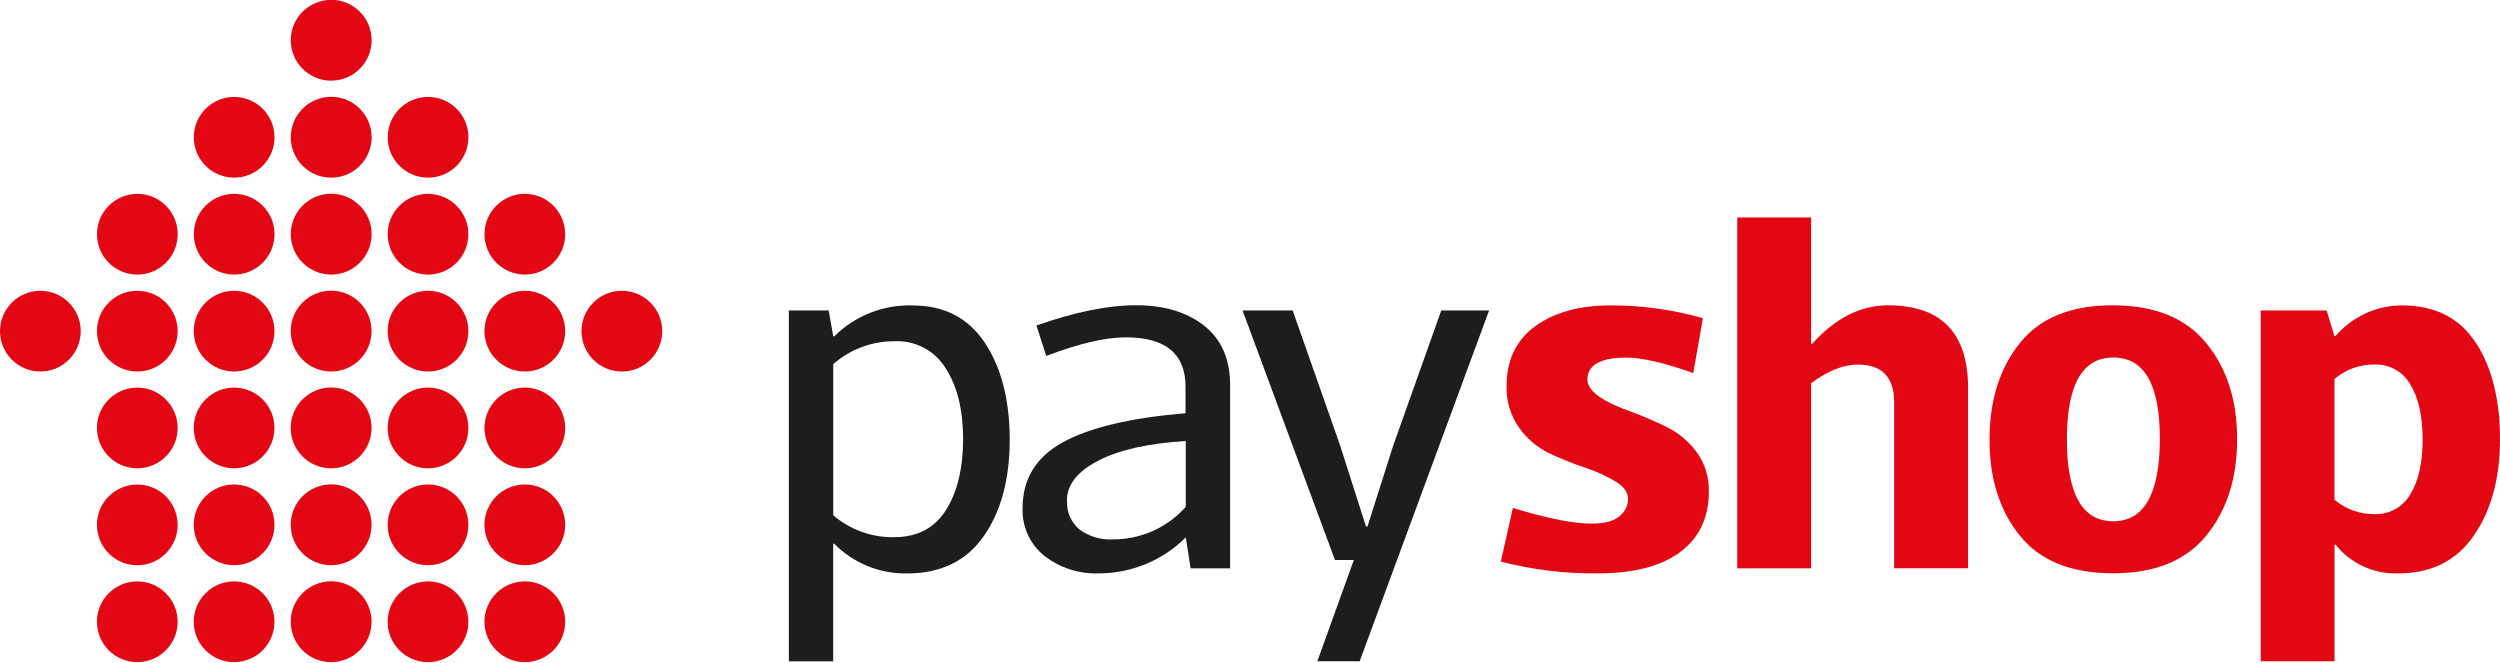
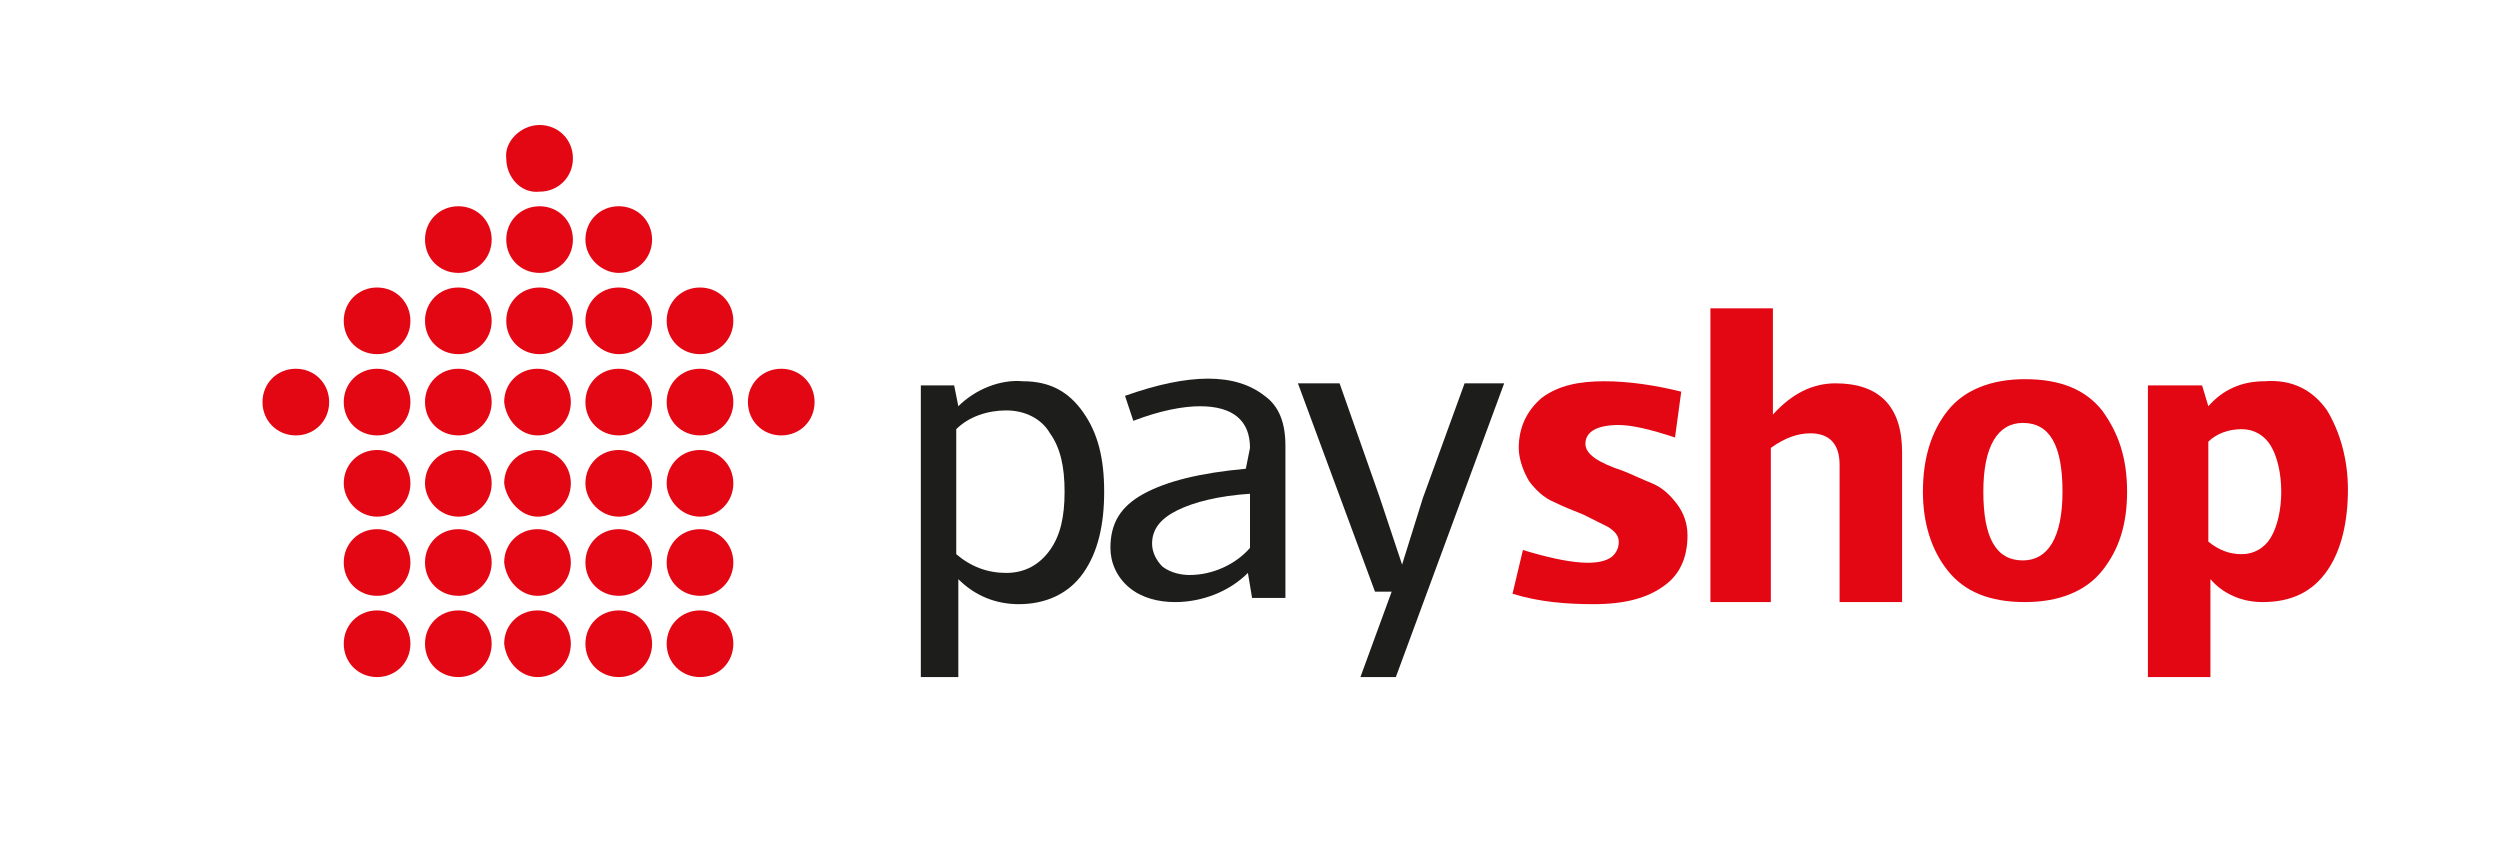
- <svg xmlns="http://www.w3.org/2000/svg" viewBox="0 0 455.24 120.57">
-   <defs>
-     <style>.cls-1{fill:#e30613;}.cls-2{fill:#1d1d1b;}</style>
-   </defs>
-   <g id="Layer_2" data-name="Layer 2">
-     <g id="Layer_1-2" data-name="Layer 1">
-       <path class="cls-1" d="M311.18,89.44q0,7.19-5.22,11.08t-15,3.89a67.93,67.93,0,0,1-17.67-2.14l2.2-9.78Q291.15,97.31,294.9,94a4.09,4.09,0,0,0,1.56-3.16q0-1.8-2.33-3.2a29,29,0,0,0-5.62-2.53A57.16,57.16,0,0,1,282,82.48a14.37,14.37,0,0,1-5.43-4.67,12.5,12.5,0,0,1-2.23-7.48q0-7.11,5.19-10.91t13.79-3.81a61,61,0,0,1,16.77,2.33l-1.75,10q-7.93-2.82-12.15-2.82-7.13,0-7.13,4,0,3.09,8.16,5.92,3.16,1.18,6.31,2.73a15,15,0,0,1,5.4,4.53,11.55,11.55,0,0,1,2.24,7.16" />
-       <path class="cls-1" d="M316.35,103.49V39.6h13.44v23H330q6.28-7,13.8-7,14.58,0,14.58,15.09v32.79H344.92V73.27q0-6.88-6.6-6.88-3.95,0-8.53,3.39v33.71Z" />
-       <path class="cls-1" d="M384.81,65.1q-8.44,0-8.44,14.91t8.44,14.91q8.44,0,8.49-14.91T384.81,65.1M407.37,80q0,10.61-5.59,17.5t-17,6.89q-11.47,0-17-6.88T362.29,80q0-10.69,5.55-17.57t16.92-6.83q11.37,0,17,6.89T407.37,80" />
-       <path class="cls-1" d="M438.91,90q2.25-3.62,2.24-10t-2.24-10a7.18,7.18,0,0,0-6.47-3.62A11.08,11.08,0,0,0,425.1,69V91a11.08,11.08,0,0,0,7.34,2.62A7.18,7.18,0,0,0,438.91,90M450.84,62.4q4.4,6.79,4.4,17.52t-4.77,17.61q-4.77,6.93-13.89,6.88a13.92,13.92,0,0,1-11.28-5.23h-.19v21.23H411.67V56.53h12l1.42,4.68h.19a16,16,0,0,1,12.1-5.6q9,0,13.44,6.79" />
-       <path class="cls-2" d="M175.38,80q0-8-3.16-12.91a10.32,10.32,0,0,0-9.35-4.95,16.74,16.74,0,0,0-11.14,4.17V93.82a16.49,16.49,0,0,0,11.05,4q6.33,0,9.45-4.9T175.38,80m8.49,0q0,10.85-4.74,17.64t-14,6.78A18.12,18.12,0,0,1,151.9,99h-.18v21.42h-8.07V56.53h7.25l.83,4.72h.18a19.35,19.35,0,0,1,14.26-5.63q8.62,0,13.14,6.76T183.87,80" />
-       <path class="cls-2" d="M194.31,91.2a6.38,6.38,0,0,0,2.16,5.14,9.29,9.29,0,0,0,6.1,1.88,17.66,17.66,0,0,0,13.35-5.92v-12q-10.32.65-16,3.62t-5.64,7.29m21.6-20.78q0-9-10.87-9-5.64,0-14.49,3.39l-1.79-5.55q21-7.38,30.5,0Q224,63,224,70.15v33.34h-7.2l-.87-5.64a22.42,22.42,0,0,1-15.78,6.56,15.26,15.26,0,0,1-10-3.21,10.64,10.64,0,0,1-3.94-8.71q0-7.89,7.29-11.93t22.38-5.32Z" />
-       <polygon class="cls-2" points="226.26 56.53 235.39 56.53 244.01 81.06 248.74 95.88 249.01 95.88 253.69 81.16 262.45 56.53 271.16 56.53 247.59 120.41 239.88 120.41 246.53 101.97 243.09 101.97 226.26 56.53" />
-       <path class="cls-1" d="M88.22,113.23a7.35,7.35,0,1,1,7.37,7.34,7.35,7.35,0,0,1-7.37-7.34m-17.63,0a7.35,7.35,0,1,1,7.34,7.34,7.33,7.33,0,0,1-7.34-7.34m-17.65,0a7.36,7.36,0,1,1,7.36,7.34,7.35,7.35,0,0,1-7.36-7.34m-17.66,0a7.35,7.35,0,1,1,7.35,7.34,7.35,7.35,0,0,1-7.35-7.34m-17.63,0A7.35,7.35,0,1,1,25,120.57a7.33,7.33,0,0,1-7.34-7.34m88.23-52.94a7.35,7.35,0,1,1,7.35,7.36,7.34,7.34,0,0,1-7.35-7.36M88.22,95.57a7.35,7.35,0,1,1,7.37,7.35,7.36,7.36,0,0,1-7.37-7.35m-17.63,0a7.35,7.35,0,1,1,7.34,7.35,7.34,7.34,0,0,1-7.34-7.35m-17.65,0a7.36,7.36,0,1,1,7.36,7.35,7.35,7.35,0,0,1-7.36-7.35m-17.66,0a7.35,7.35,0,1,1,7.35,7.35,7.36,7.36,0,0,1-7.35-7.35m-17.63,0A7.35,7.35,0,1,1,25,102.93a7.34,7.34,0,0,1-7.34-7.35M88.22,77.94a7.35,7.35,0,1,1,7.37,7.34,7.37,7.37,0,0,1-7.37-7.34m-17.63,0a7.35,7.35,0,1,1,7.34,7.34,7.35,7.35,0,0,1-7.34-7.34m-17.65,0a7.36,7.36,0,1,1,7.36,7.34,7.36,7.36,0,0,1-7.36-7.34m-17.66,0a7.35,7.35,0,1,1,7.35,7.34,7.37,7.37,0,0,1-7.35-7.34m-17.63,0A7.35,7.35,0,1,1,25,85.28a7.35,7.35,0,0,1-7.34-7.34M88.22,60.29a7.35,7.35,0,1,1,7.37,7.36,7.36,7.36,0,0,1-7.37-7.36m-17.63,0a7.35,7.35,0,1,1,7.34,7.36,7.34,7.34,0,0,1-7.34-7.36m-17.65,0a7.36,7.36,0,1,1,7.36,7.36,7.35,7.35,0,0,1-7.36-7.36m-17.66,0a7.35,7.35,0,1,1,7.35,7.36,7.36,7.36,0,0,1-7.35-7.36m-17.63,0A7.35,7.35,0,1,1,25,67.65a7.34,7.34,0,0,1-7.34-7.36M0,60.29a7.35,7.35,0,1,1,7.36,7.36A7.36,7.36,0,0,1,0,60.29M88.22,42.65A7.35,7.35,0,1,1,95.59,50a7.37,7.37,0,0,1-7.37-7.34m-17.63,0A7.35,7.35,0,1,1,77.94,50a7.35,7.35,0,0,1-7.34-7.34m-17.65,0A7.36,7.36,0,1,1,60.31,50a7.36,7.36,0,0,1-7.36-7.34m-17.66,0A7.35,7.35,0,1,1,42.64,50a7.37,7.37,0,0,1-7.35-7.34m-17.63,0A7.35,7.35,0,1,1,25,50a7.35,7.35,0,0,1-7.34-7.34M70.6,25a7.35,7.35,0,1,1,7.34,7.35A7.34,7.34,0,0,1,70.6,25M52.95,25a7.36,7.36,0,1,1,7.36,7.35A7.35,7.35,0,0,1,52.95,25M35.29,25a7.35,7.35,0,1,1,7.35,7.35A7.36,7.36,0,0,1,35.29,25M52.95,7.35a7.36,7.36,0,1,1,7.36,7.34,7.35,7.35,0,0,1-7.36-7.34" />
+ <svg xmlns="http://www.w3.org/2000/svg" version="1.1" id="Layer_1" x="0px" y="0px" width="120px" height="41px" viewBox="0 0 120 41" style="enable-background:new 0 0 120 41;" xml:space="preserve">
+   <style type="text/css">
+ 	.st0{fill:#E30613;}
+ 	.st1{fill:#1D1D1B;}
+ </style>
+   <g id="Layer_2">
+     <g id="Layer_1-2">
+       <path class="st0" d="M81,25.7c0,1.1-0.4,1.9-1.1,2.4C79.1,28.7,78,29,76.5,29c-1.3,0-2.6-0.1-3.9-0.5l0.5-2.1    c2.3,0.7,3.7,0.8,4.3,0.3c0.2-0.2,0.3-0.4,0.3-0.7c0-0.3-0.2-0.5-0.5-0.7c-0.4-0.2-0.8-0.4-1.2-0.6c-0.5-0.2-1-0.4-1.4-0.6    c-0.5-0.2-0.9-0.6-1.2-1c-0.3-0.5-0.5-1.1-0.5-1.6c0-1,0.4-1.8,1.1-2.4c0.8-0.6,1.8-0.8,3-0.8c1.2,0,2.5,0.2,3.7,0.5L80.4,21    c-1.2-0.4-2.1-0.6-2.7-0.6c-1,0-1.6,0.3-1.6,0.9c0,0.5,0.6,0.9,1.8,1.3c0.5,0.2,0.9,0.4,1.4,0.6c0.5,0.2,0.9,0.6,1.2,1    C80.8,24.6,81,25.1,81,25.7" />
+       <path class="st0" d="M82.1,28.8v-14h3v5.1h0c0.9-1,1.9-1.5,3-1.5c2.1,0,3.2,1.1,3.2,3.3v7.2h-3v-6.6c0-1-0.5-1.5-1.4-1.5    c-0.6,0-1.2,0.2-1.9,0.7v7.4H82.1z" />
+       <path class="st0" d="M97.1,20.3c-1.2,0-1.9,1.1-1.9,3.3s0.6,3.3,1.9,3.3c1.2,0,1.9-1.1,1.9-3.3C99,21.4,98.4,20.3,97.1,20.3     M102.1,23.6c0,1.6-0.4,2.8-1.2,3.8c-0.8,1-2.1,1.5-3.7,1.5c-1.7,0-2.9-0.5-3.7-1.5c-0.8-1-1.2-2.3-1.2-3.8c0-1.6,0.4-2.9,1.2-3.9    s2.1-1.5,3.7-1.5c1.7,0,2.9,0.5,3.7,1.5C101.7,20.8,102.1,22,102.1,23.6" />
+       <path class="st0" d="M109,25.8c0.3-0.5,0.5-1.3,0.5-2.2c0-0.9-0.2-1.7-0.5-2.2c-0.3-0.5-0.8-0.8-1.4-0.8c-0.6,0-1.2,0.2-1.6,0.6    V26c0.5,0.4,1,0.6,1.6,0.6C108.2,26.6,108.7,26.3,109,25.8 M111.7,19.7c0.6,1,1,2.3,1,3.8s-0.3,2.9-1,3.9c-0.7,1-1.7,1.5-3.1,1.5    c-1,0-1.9-0.4-2.5-1.1h0v4.7h-3v-14h2.6l0.3,1h0c0.7-0.8,1.6-1.2,2.7-1.2C110,18.2,111,18.7,111.7,19.7" />
+       <path class="st1" d="M51.1,23.6c0-1.2-0.2-2.1-0.7-2.8c-0.4-0.7-1.2-1.1-2.1-1.1c-0.9,0-1.8,0.3-2.4,0.9v6    c0.7,0.6,1.5,0.9,2.4,0.9c0.9,0,1.6-0.4,2.1-1.1C50.9,25.7,51.1,24.8,51.1,23.6 M53,23.6c0,1.6-0.3,2.9-1,3.9S50.2,29,48.9,29    c-1.1,0-2.1-0.4-2.9-1.2h0v4.7h-1.8v-14h1.6l0.2,1h0c0.8-0.8,2-1.3,3.1-1.2c1.3,0,2.2,0.5,2.9,1.5S53,22,53,23.6" />
+       <path class="st1" d="M55.3,26.1c0,0.4,0.2,0.8,0.5,1.1c0.4,0.3,0.9,0.4,1.3,0.4c1.1,0,2.2-0.5,2.9-1.3v-2.6    c-1.5,0.1-2.7,0.4-3.5,0.8C55.7,24.9,55.3,25.4,55.3,26.1 M60,21.5c0-1.3-0.8-2-2.4-2c-0.8,0-1.9,0.2-3.2,0.7l-0.4-1.2    c3.1-1.1,5.3-1.1,6.7,0c0.7,0.5,1,1.3,1,2.4v7.3h-1.6l-0.2-1.2c-0.9,0.9-2.2,1.4-3.5,1.4c-0.8,0-1.6-0.2-2.2-0.7    c-0.6-0.5-0.9-1.2-0.9-1.9c0-1.2,0.5-2,1.6-2.6c1.1-0.6,2.7-1,4.9-1.2L60,21.5z" />
+       <polygon class="st1" points="62.3,18.4 64.3,18.4 66.2,23.8 67.3,27.1 67.3,27.1 68.3,23.9 70.3,18.4 72.2,18.4 67,32.5     65.3,32.5 66.8,28.4 66,28.4   " />
+       <path class="st0" d="M32,30.9c0-0.9,0.7-1.6,1.6-1.6c0.9,0,1.6,0.7,1.6,1.6c0,0.9-0.7,1.6-1.6,1.6C32.7,32.5,32,31.8,32,30.9    C32,30.9,32,30.9,32,30.9 M28.1,30.9c0-0.9,0.7-1.6,1.6-1.6c0.9,0,1.6,0.7,1.6,1.6c0,0.9-0.7,1.6-1.6,1.6c0,0,0,0,0,0    C28.8,32.5,28.1,31.8,28.1,30.9C28.1,30.9,28.1,30.9,28.1,30.9 M24.2,30.9c0-0.9,0.7-1.6,1.6-1.6c0.9,0,1.6,0.7,1.6,1.6    c0,0.9-0.7,1.6-1.6,1.6c0,0,0,0,0,0C25,32.5,24.3,31.8,24.2,30.9L24.2,30.9 M20.4,30.9c0-0.9,0.7-1.6,1.6-1.6    c0.9,0,1.6,0.7,1.6,1.6c0,0.9-0.7,1.6-1.6,1.6c0,0,0,0,0,0C21.1,32.5,20.4,31.8,20.4,30.9 M16.5,30.9c0-0.9,0.7-1.6,1.6-1.6    c0.9,0,1.6,0.7,1.6,1.6c0,0.9-0.7,1.6-1.6,1.6c0,0,0,0,0,0C17.2,32.5,16.5,31.8,16.5,30.9C16.5,30.9,16.5,30.9,16.5,30.9     M35.9,19.3c0-0.9,0.7-1.6,1.6-1.6c0.9,0,1.6,0.7,1.6,1.6c0,0.9-0.7,1.6-1.6,1.6C36.6,20.9,35.9,20.2,35.9,19.3    C35.9,19.3,35.9,19.3,35.9,19.3 M32,27c0-0.9,0.7-1.6,1.6-1.6s1.6,0.7,1.6,1.6c0,0.9-0.7,1.6-1.6,1.6C32.7,28.6,32,27.9,32,27    C32,27,32,27,32,27 M28.1,27c0-0.9,0.7-1.6,1.6-1.6c0.9,0,1.6,0.7,1.6,1.6c0,0.9-0.7,1.6-1.6,1.6c0,0,0,0,0,0    C28.8,28.6,28.1,27.9,28.1,27C28.1,27,28.1,27,28.1,27 M24.2,27c0-0.9,0.7-1.6,1.6-1.6c0.9,0,1.6,0.7,1.6,1.6s-0.7,1.6-1.6,1.6    c0,0,0,0,0,0C25,28.6,24.3,27.9,24.2,27C24.2,27,24.2,27,24.2,27 M20.4,27c0-0.9,0.7-1.6,1.6-1.6s1.6,0.7,1.6,1.6    c0,0.9-0.7,1.6-1.6,1.6l0,0C21.1,28.6,20.4,27.9,20.4,27 M16.5,27c0-0.9,0.7-1.6,1.6-1.6s1.6,0.7,1.6,1.6c0,0.9-0.7,1.6-1.6,1.6    C17.2,28.6,16.5,27.9,16.5,27C16.5,27,16.5,27,16.5,27 M32,23.2c0-0.9,0.7-1.6,1.6-1.6c0.9,0,1.6,0.7,1.6,1.6    c0,0.9-0.7,1.6-1.6,1.6C32.7,24.8,32,24,32,23.2 M28.1,23.2c0-0.9,0.7-1.6,1.6-1.6c0.9,0,1.6,0.7,1.6,1.6c0,0.9-0.7,1.6-1.6,1.6    c0,0,0,0,0,0C28.8,24.8,28.1,24,28.1,23.2 M24.2,23.2c0-0.9,0.7-1.6,1.6-1.6c0.9,0,1.6,0.7,1.6,1.6c0,0.9-0.7,1.6-1.6,1.6    c0,0,0,0,0,0C25,24.8,24.3,24,24.2,23.2 M20.4,23.2c0-0.9,0.7-1.6,1.6-1.6c0.9,0,1.6,0.7,1.6,1.6c0,0.9-0.7,1.6-1.6,1.6    c0,0,0,0,0,0C21.1,24.8,20.4,24,20.4,23.2 M16.5,23.2c0-0.9,0.7-1.6,1.6-1.6c0.9,0,1.6,0.7,1.6,1.6c0,0.9-0.7,1.6-1.6,1.6    c0,0,0,0,0,0C17.2,24.8,16.5,24,16.5,23.2 M32,19.3c0-0.9,0.7-1.6,1.6-1.6s1.6,0.7,1.6,1.6c0,0.9-0.7,1.6-1.6,1.6    C32.7,20.9,32,20.2,32,19.3C32,19.3,32,19.3,32,19.3 M28.1,19.3c0-0.9,0.7-1.6,1.6-1.6c0.9,0,1.6,0.7,1.6,1.6    c0,0.9-0.7,1.6-1.6,1.6C28.8,20.9,28.1,20.2,28.1,19.3C28.1,19.3,28.1,19.3,28.1,19.3 M24.2,19.3c0-0.9,0.7-1.6,1.6-1.6    c0.9,0,1.6,0.7,1.6,1.6c0,0.9-0.7,1.6-1.6,1.6C25,20.9,24.3,20.2,24.2,19.3C24.2,19.3,24.2,19.3,24.2,19.3 M20.4,19.3    c0-0.9,0.7-1.6,1.6-1.6c0.9,0,1.6,0.7,1.6,1.6c0,0.9-0.7,1.6-1.6,1.6C21.1,20.9,20.4,20.2,20.4,19.3 M16.5,19.3    c0-0.9,0.7-1.6,1.6-1.6c0.9,0,1.6,0.7,1.6,1.6c0,0.9-0.7,1.6-1.6,1.6C17.2,20.9,16.5,20.2,16.5,19.3    C16.5,19.3,16.5,19.3,16.5,19.3 M12.6,19.3c0-0.9,0.7-1.6,1.6-1.6c0.9,0,1.6,0.7,1.6,1.6c0,0.9-0.7,1.6-1.6,1.6    C13.3,20.9,12.6,20.2,12.6,19.3C12.6,19.3,12.6,19.3,12.6,19.3 M32,15.4c0-0.9,0.7-1.6,1.6-1.6c0.9,0,1.6,0.7,1.6,1.6    c0,0.9-0.7,1.6-1.6,1.6C32.7,17,32,16.3,32,15.4 M28.1,15.4c0-0.9,0.7-1.6,1.6-1.6c0.9,0,1.6,0.7,1.6,1.6c0,0.9-0.7,1.6-1.6,1.6    c0,0,0,0,0,0C28.9,17,28.1,16.3,28.1,15.4 M24.3,15.4c0-0.9,0.7-1.6,1.6-1.6c0.9,0,1.6,0.7,1.6,1.6c0,0.9-0.7,1.6-1.6,1.6    c0,0,0,0,0,0C25,17,24.3,16.3,24.3,15.4 M20.4,15.4c0-0.9,0.7-1.6,1.6-1.6s1.6,0.7,1.6,1.6S22.9,17,22,17c0,0,0,0,0,0    C21.1,17,20.4,16.3,20.4,15.4 M16.5,15.4c0-0.9,0.7-1.6,1.6-1.6c0.9,0,1.6,0.7,1.6,1.6c0,0.9-0.7,1.6-1.6,1.6c0,0,0,0,0,0    C17.2,17,16.5,16.3,16.5,15.4 M28.1,11.5c0-0.9,0.7-1.6,1.6-1.6c0.9,0,1.6,0.7,1.6,1.6c0,0.9-0.7,1.6-1.6,1.6c0,0,0,0,0,0    C28.9,13.1,28.1,12.4,28.1,11.5C28.1,11.5,28.1,11.5,28.1,11.5 M24.3,11.5c0-0.9,0.7-1.6,1.6-1.6c0.9,0,1.6,0.7,1.6,1.6    s-0.7,1.6-1.6,1.6c0,0,0,0,0,0C25,13.1,24.3,12.4,24.3,11.5C24.3,11.5,24.3,11.5,24.3,11.5 M20.4,11.5c0-0.9,0.7-1.6,1.6-1.6    c0.9,0,1.6,0.7,1.6,1.6c0,0.9-0.7,1.6-1.6,1.6h0C21.1,13.1,20.4,12.4,20.4,11.5 M24.3,7.6C24.2,6.8,25,6,25.9,6    c0.9,0,1.6,0.7,1.6,1.6s-0.7,1.6-1.6,1.6c0,0,0,0,0,0C25,9.3,24.3,8.5,24.3,7.6C24.3,7.6,24.3,7.6,24.3,7.6" />
    </g>
  </g>
</svg>
